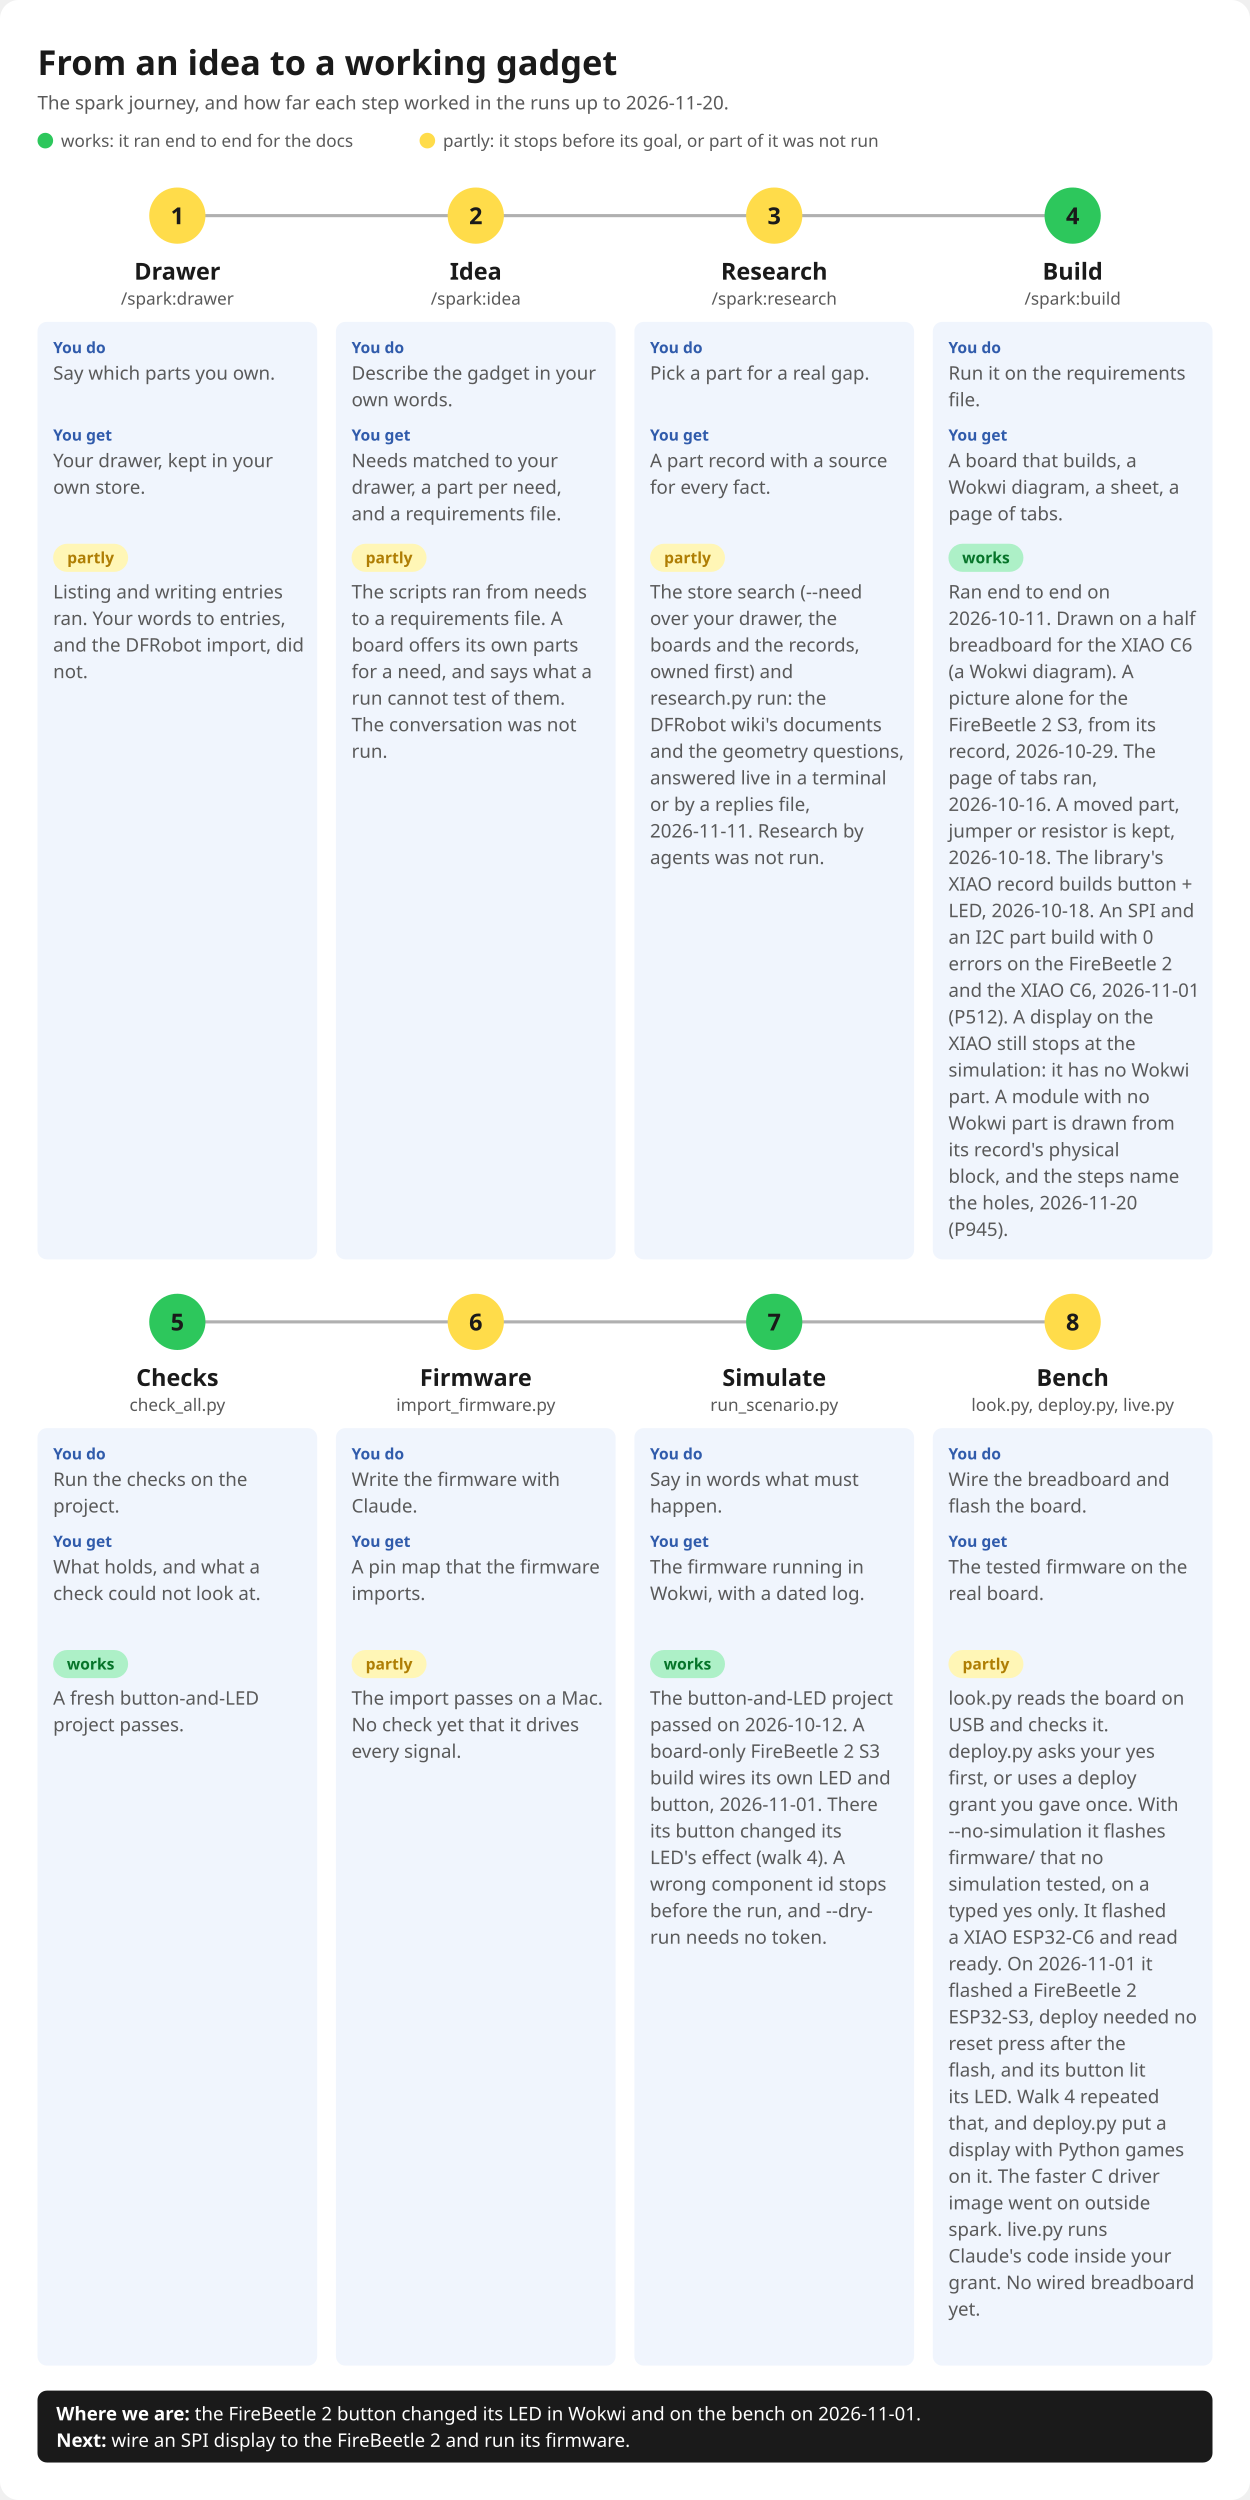
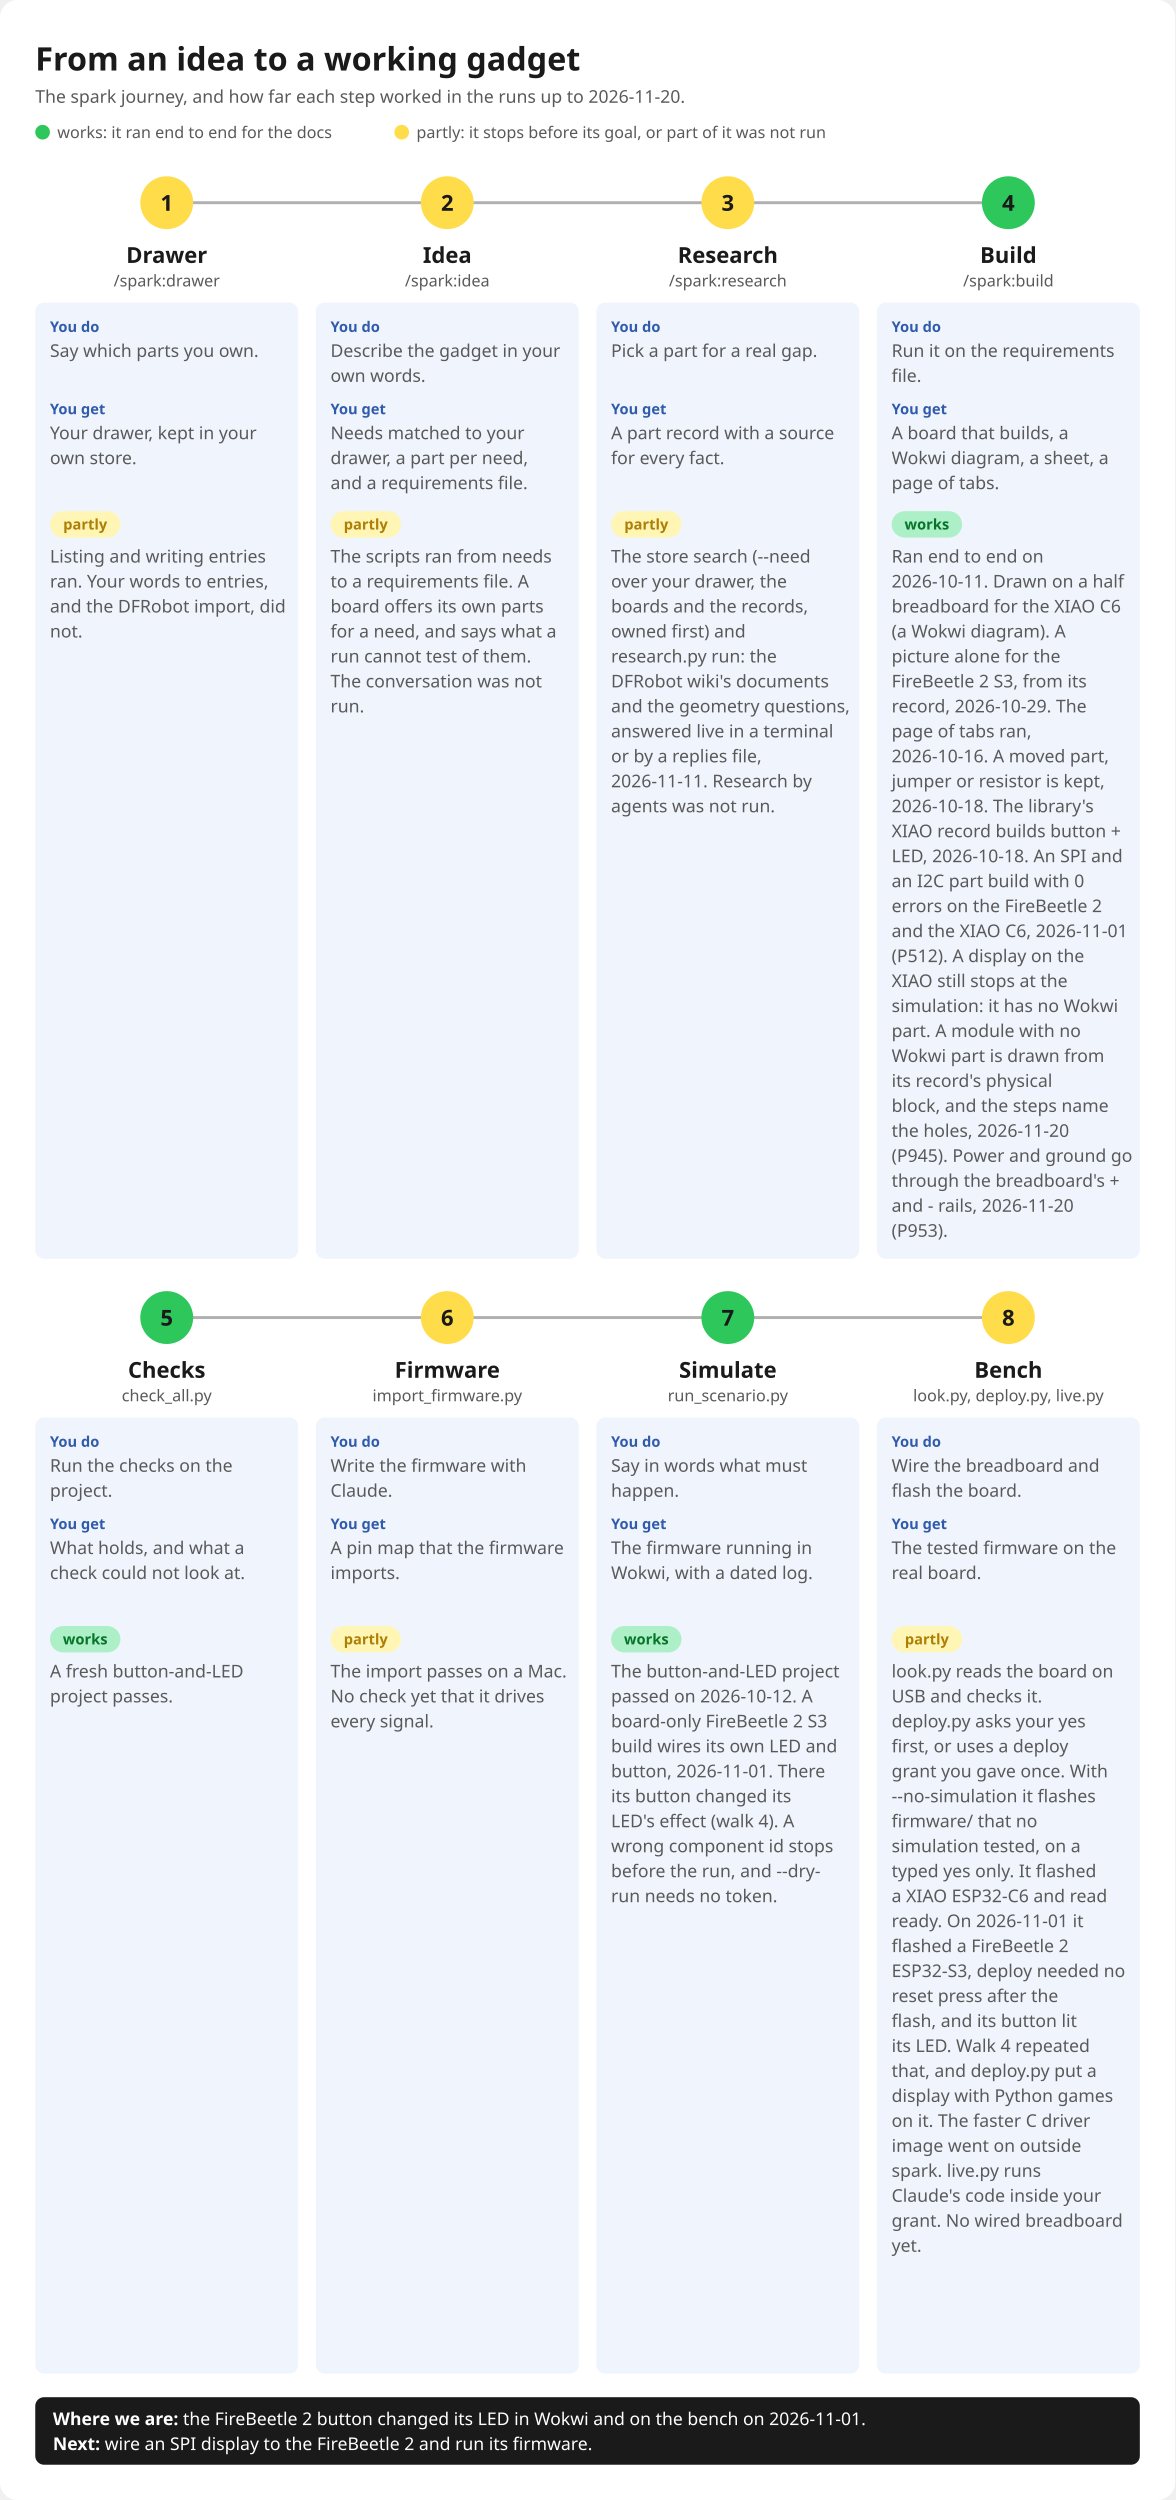
- <svg xmlns="http://www.w3.org/2000/svg" viewBox="0 0 1600 3200" width="1600" height="3200" font-family="'Noto Sans', 'Helvetica Neue', Helvetica, Arial, sans-serif">
-   <rect width="1600" height="3200" rx="24" fill="#ffffff" />
+ <svg xmlns="http://www.w3.org/2000/svg" viewBox="0 0 1600 3404" width="1600" height="3404" font-family="'Noto Sans', 'Helvetica Neue', Helvetica, Arial, sans-serif">
+   <rect width="1600" height="3404" rx="24" fill="#ffffff" />
  <text x="48" y="96" font-size="44" font-weight="bold" fill="#1a1a1a" text-anchor="start">From an idea to a working gadget</text>
  <text x="48" y="140" font-size="24" font-weight="normal" fill="#595959" text-anchor="start">The spark journey, and how far each step worked in the runs up to 2026-11-20.</text>
  <circle cx="58" cy="180" r="10" fill="#2dc75c" />
  <text x="78" y="188" font-size="22" font-weight="normal" fill="#595959" text-anchor="start">works: it ran end to end for the docs</text>
  <circle cx="547" cy="180" r="10" fill="#ffdc4a" />
  <text x="567" y="188" font-size="22" font-weight="normal" fill="#595959" text-anchor="start">partly: it stops before its goal, or part of it was not run</text>
  <line x1="227" y1="276" x2="1373" y2="276" stroke="#b0b0b0" stroke-width="4" />
  <circle cx="227" cy="276" r="36" fill="#ffdc4a" />
  <text x="227" y="287" font-size="30" font-weight="bold" fill="#1a1a1a" text-anchor="middle">1</text>
  <text x="227" y="358" font-size="30" font-weight="bold" fill="#1a1a1a" text-anchor="middle">Drawer</text>
  <text x="227" y="390" font-size="22" font-weight="normal" fill="#595959" text-anchor="middle">/spark:drawer</text>
-   <rect x="48" y="412" width="358" height="1200" rx="12" fill="#f0f5fd" />
+   <rect x="48" y="412" width="358" height="1302" rx="12" fill="#f0f5fd" />
  <text x="68" y="452" font-size="20" font-weight="bold" fill="#305bab" text-anchor="start">You do</text>
  <text x="68" y="486" font-size="24" font-weight="normal" fill="#595959" text-anchor="start">Say which parts you own.</text>
  <text x="68" y="564" font-size="20" font-weight="bold" fill="#305bab" text-anchor="start">You get</text>
  <text x="68" y="598" font-size="24" font-weight="normal" fill="#595959" text-anchor="start">Your drawer, kept in your</text>
  <text x="68" y="632" font-size="24" font-weight="normal" fill="#595959" text-anchor="start">own store.</text>
  <rect x="68" y="696" width="96" height="36" rx="18" fill="#fff6b6" />
  <text x="116" y="721" font-size="20" font-weight="bold" fill="#af7e04" text-anchor="middle">partly</text>
  <text x="68" y="766" font-size="24" font-weight="normal" fill="#595959" text-anchor="start">Listing and writing entries</text>
  <text x="68" y="800" font-size="24" font-weight="normal" fill="#595959" text-anchor="start">ran. Your words to entries,</text>
  <text x="68" y="834" font-size="24" font-weight="normal" fill="#595959" text-anchor="start">and the DFRobot import, did</text>
  <text x="68" y="868" font-size="24" font-weight="normal" fill="#595959" text-anchor="start">not.</text>
  <circle cx="609" cy="276" r="36" fill="#ffdc4a" />
  <text x="609" y="287" font-size="30" font-weight="bold" fill="#1a1a1a" text-anchor="middle">2</text>
  <text x="609" y="358" font-size="30" font-weight="bold" fill="#1a1a1a" text-anchor="middle">Idea</text>
  <text x="609" y="390" font-size="22" font-weight="normal" fill="#595959" text-anchor="middle">/spark:idea</text>
-   <rect x="430" y="412" width="358" height="1200" rx="12" fill="#f0f5fd" />
+   <rect x="430" y="412" width="358" height="1302" rx="12" fill="#f0f5fd" />
  <text x="450" y="452" font-size="20" font-weight="bold" fill="#305bab" text-anchor="start">You do</text>
  <text x="450" y="486" font-size="24" font-weight="normal" fill="#595959" text-anchor="start">Describe the gadget in your</text>
  <text x="450" y="520" font-size="24" font-weight="normal" fill="#595959" text-anchor="start">own words.</text>
  <text x="450" y="564" font-size="20" font-weight="bold" fill="#305bab" text-anchor="start">You get</text>
  <text x="450" y="598" font-size="24" font-weight="normal" fill="#595959" text-anchor="start">Needs matched to your</text>
  <text x="450" y="632" font-size="24" font-weight="normal" fill="#595959" text-anchor="start">drawer, a part per need,</text>
  <text x="450" y="666" font-size="24" font-weight="normal" fill="#595959" text-anchor="start">and a requirements file.</text>
  <rect x="450" y="696" width="96" height="36" rx="18" fill="#fff6b6" />
  <text x="498" y="721" font-size="20" font-weight="bold" fill="#af7e04" text-anchor="middle">partly</text>
  <text x="450" y="766" font-size="24" font-weight="normal" fill="#595959" text-anchor="start">The scripts ran from needs</text>
  <text x="450" y="800" font-size="24" font-weight="normal" fill="#595959" text-anchor="start">to a requirements file. A</text>
  <text x="450" y="834" font-size="24" font-weight="normal" fill="#595959" text-anchor="start">board offers its own parts</text>
  <text x="450" y="868" font-size="24" font-weight="normal" fill="#595959" text-anchor="start">for a need, and says what a</text>
  <text x="450" y="902" font-size="24" font-weight="normal" fill="#595959" text-anchor="start">run cannot test of them.</text>
  <text x="450" y="936" font-size="24" font-weight="normal" fill="#595959" text-anchor="start">The conversation was not</text>
  <text x="450" y="970" font-size="24" font-weight="normal" fill="#595959" text-anchor="start">run.</text>
  <circle cx="991" cy="276" r="36" fill="#ffdc4a" />
  <text x="991" y="287" font-size="30" font-weight="bold" fill="#1a1a1a" text-anchor="middle">3</text>
  <text x="991" y="358" font-size="30" font-weight="bold" fill="#1a1a1a" text-anchor="middle">Research</text>
  <text x="991" y="390" font-size="22" font-weight="normal" fill="#595959" text-anchor="middle">/spark:research</text>
-   <rect x="812" y="412" width="358" height="1200" rx="12" fill="#f0f5fd" />
+   <rect x="812" y="412" width="358" height="1302" rx="12" fill="#f0f5fd" />
  <text x="832" y="452" font-size="20" font-weight="bold" fill="#305bab" text-anchor="start">You do</text>
  <text x="832" y="486" font-size="24" font-weight="normal" fill="#595959" text-anchor="start">Pick a part for a real gap.</text>
  <text x="832" y="564" font-size="20" font-weight="bold" fill="#305bab" text-anchor="start">You get</text>
  <text x="832" y="598" font-size="24" font-weight="normal" fill="#595959" text-anchor="start">A part record with a source</text>
  <text x="832" y="632" font-size="24" font-weight="normal" fill="#595959" text-anchor="start">for every fact.</text>
  <rect x="832" y="696" width="96" height="36" rx="18" fill="#fff6b6" />
  <text x="880" y="721" font-size="20" font-weight="bold" fill="#af7e04" text-anchor="middle">partly</text>
  <text x="832" y="766" font-size="24" font-weight="normal" fill="#595959" text-anchor="start">The store search (--need</text>
  <text x="832" y="800" font-size="24" font-weight="normal" fill="#595959" text-anchor="start">over your drawer, the</text>
  <text x="832" y="834" font-size="24" font-weight="normal" fill="#595959" text-anchor="start">boards and the records,</text>
  <text x="832" y="868" font-size="24" font-weight="normal" fill="#595959" text-anchor="start">owned first) and</text>
  <text x="832" y="902" font-size="24" font-weight="normal" fill="#595959" text-anchor="start">research.py run: the</text>
  <text x="832" y="936" font-size="24" font-weight="normal" fill="#595959" text-anchor="start">DFRobot wiki's documents</text>
  <text x="832" y="970" font-size="24" font-weight="normal" fill="#595959" text-anchor="start">and the geometry questions,</text>
  <text x="832" y="1004" font-size="24" font-weight="normal" fill="#595959" text-anchor="start">answered live in a terminal</text>
  <text x="832" y="1038" font-size="24" font-weight="normal" fill="#595959" text-anchor="start">or by a replies file,</text>
  <text x="832" y="1072" font-size="24" font-weight="normal" fill="#595959" text-anchor="start">2026-11-11. Research by</text>
  <text x="832" y="1106" font-size="24" font-weight="normal" fill="#595959" text-anchor="start">agents was not run.</text>
  <circle cx="1373" cy="276" r="36" fill="#2dc75c" />
  <text x="1373" y="287" font-size="30" font-weight="bold" fill="#1a1a1a" text-anchor="middle">4</text>
  <text x="1373" y="358" font-size="30" font-weight="bold" fill="#1a1a1a" text-anchor="middle">Build</text>
  <text x="1373" y="390" font-size="22" font-weight="normal" fill="#595959" text-anchor="middle">/spark:build</text>
-   <rect x="1194" y="412" width="358" height="1200" rx="12" fill="#f0f5fd" />
+   <rect x="1194" y="412" width="358" height="1302" rx="12" fill="#f0f5fd" />
  <text x="1214" y="452" font-size="20" font-weight="bold" fill="#305bab" text-anchor="start">You do</text>
  <text x="1214" y="486" font-size="24" font-weight="normal" fill="#595959" text-anchor="start">Run it on the requirements</text>
  <text x="1214" y="520" font-size="24" font-weight="normal" fill="#595959" text-anchor="start">file.</text>
  <text x="1214" y="564" font-size="20" font-weight="bold" fill="#305bab" text-anchor="start">You get</text>
  <text x="1214" y="598" font-size="24" font-weight="normal" fill="#595959" text-anchor="start">A board that builds, a</text>
  <text x="1214" y="632" font-size="24" font-weight="normal" fill="#595959" text-anchor="start">Wokwi diagram, a sheet, a</text>
  <text x="1214" y="666" font-size="24" font-weight="normal" fill="#595959" text-anchor="start">page of tabs.</text>
  <rect x="1214" y="696" width="96" height="36" rx="18" fill="#adf0c7" />
  <text x="1262" y="721" font-size="20" font-weight="bold" fill="#067429" text-anchor="middle">works</text>
  <text x="1214" y="766" font-size="24" font-weight="normal" fill="#595959" text-anchor="start">Ran end to end on</text>
  <text x="1214" y="800" font-size="24" font-weight="normal" fill="#595959" text-anchor="start">2026-10-11. Drawn on a half</text>
  <text x="1214" y="834" font-size="24" font-weight="normal" fill="#595959" text-anchor="start">breadboard for the XIAO C6</text>
  <text x="1214" y="868" font-size="24" font-weight="normal" fill="#595959" text-anchor="start">(a Wokwi diagram). A</text>
  <text x="1214" y="902" font-size="24" font-weight="normal" fill="#595959" text-anchor="start">picture alone for the</text>
  <text x="1214" y="936" font-size="24" font-weight="normal" fill="#595959" text-anchor="start">FireBeetle 2 S3, from its</text>
  <text x="1214" y="970" font-size="24" font-weight="normal" fill="#595959" text-anchor="start">record, 2026-10-29. The</text>
  <text x="1214" y="1004" font-size="24" font-weight="normal" fill="#595959" text-anchor="start">page of tabs ran,</text>
  <text x="1214" y="1038" font-size="24" font-weight="normal" fill="#595959" text-anchor="start">2026-10-16. A moved part,</text>
  <text x="1214" y="1072" font-size="24" font-weight="normal" fill="#595959" text-anchor="start">jumper or resistor is kept,</text>
  <text x="1214" y="1106" font-size="24" font-weight="normal" fill="#595959" text-anchor="start">2026-10-18. The library's</text>
  <text x="1214" y="1140" font-size="24" font-weight="normal" fill="#595959" text-anchor="start">XIAO record builds button +</text>
  <text x="1214" y="1174" font-size="24" font-weight="normal" fill="#595959" text-anchor="start">LED, 2026-10-18. An SPI and</text>
  <text x="1214" y="1208" font-size="24" font-weight="normal" fill="#595959" text-anchor="start">an I2C part build with 0</text>
  <text x="1214" y="1242" font-size="24" font-weight="normal" fill="#595959" text-anchor="start">errors on the FireBeetle 2</text>
  <text x="1214" y="1276" font-size="24" font-weight="normal" fill="#595959" text-anchor="start">and the XIAO C6, 2026-11-01</text>
  <text x="1214" y="1310" font-size="24" font-weight="normal" fill="#595959" text-anchor="start">(P512). A display on the</text>
  <text x="1214" y="1344" font-size="24" font-weight="normal" fill="#595959" text-anchor="start">XIAO still stops at the</text>
  <text x="1214" y="1378" font-size="24" font-weight="normal" fill="#595959" text-anchor="start">simulation: it has no Wokwi</text>
  <text x="1214" y="1412" font-size="24" font-weight="normal" fill="#595959" text-anchor="start">part. A module with no</text>
  <text x="1214" y="1446" font-size="24" font-weight="normal" fill="#595959" text-anchor="start">Wokwi part is drawn from</text>
  <text x="1214" y="1480" font-size="24" font-weight="normal" fill="#595959" text-anchor="start">its record's physical</text>
  <text x="1214" y="1514" font-size="24" font-weight="normal" fill="#595959" text-anchor="start">block, and the steps name</text>
  <text x="1214" y="1548" font-size="24" font-weight="normal" fill="#595959" text-anchor="start">the holes, 2026-11-20</text>
-   <text x="1214" y="1582" font-size="24" font-weight="normal" fill="#595959" text-anchor="start">(P945).</text>
-   <line x1="227" y1="1692" x2="1373" y2="1692" stroke="#b0b0b0" stroke-width="4" />
-   <circle cx="227" cy="1692" r="36" fill="#2dc75c" />
-   <text x="227" y="1703" font-size="30" font-weight="bold" fill="#1a1a1a" text-anchor="middle">5</text>
-   <text x="227" y="1774" font-size="30" font-weight="bold" fill="#1a1a1a" text-anchor="middle">Checks</text>
-   <text x="227" y="1806" font-size="22" font-weight="normal" fill="#595959" text-anchor="middle">check_all.py</text>
-   <rect x="48" y="1828" width="358" height="1200" rx="12" fill="#f0f5fd" />
-   <text x="68" y="1868" font-size="20" font-weight="bold" fill="#305bab" text-anchor="start">You do</text>
-   <text x="68" y="1902" font-size="24" font-weight="normal" fill="#595959" text-anchor="start">Run the checks on the</text>
-   <text x="68" y="1936" font-size="24" font-weight="normal" fill="#595959" text-anchor="start">project.</text>
-   <text x="68" y="1980" font-size="20" font-weight="bold" fill="#305bab" text-anchor="start">You get</text>
-   <text x="68" y="2014" font-size="24" font-weight="normal" fill="#595959" text-anchor="start">What holds, and what a</text>
-   <text x="68" y="2048" font-size="24" font-weight="normal" fill="#595959" text-anchor="start">check could not look at.</text>
-   <rect x="68" y="2112" width="96" height="36" rx="18" fill="#adf0c7" />
-   <text x="116" y="2137" font-size="20" font-weight="bold" fill="#067429" text-anchor="middle">works</text>
-   <text x="68" y="2182" font-size="24" font-weight="normal" fill="#595959" text-anchor="start">A fresh button-and-LED</text>
-   <text x="68" y="2216" font-size="24" font-weight="normal" fill="#595959" text-anchor="start">project passes.</text>
-   <circle cx="609" cy="1692" r="36" fill="#ffdc4a" />
-   <text x="609" y="1703" font-size="30" font-weight="bold" fill="#1a1a1a" text-anchor="middle">6</text>
-   <text x="609" y="1774" font-size="30" font-weight="bold" fill="#1a1a1a" text-anchor="middle">Firmware</text>
-   <text x="609" y="1806" font-size="22" font-weight="normal" fill="#595959" text-anchor="middle">import_firmware.py</text>
-   <rect x="430" y="1828" width="358" height="1200" rx="12" fill="#f0f5fd" />
-   <text x="450" y="1868" font-size="20" font-weight="bold" fill="#305bab" text-anchor="start">You do</text>
-   <text x="450" y="1902" font-size="24" font-weight="normal" fill="#595959" text-anchor="start">Write the firmware with</text>
-   <text x="450" y="1936" font-size="24" font-weight="normal" fill="#595959" text-anchor="start">Claude.</text>
-   <text x="450" y="1980" font-size="20" font-weight="bold" fill="#305bab" text-anchor="start">You get</text>
-   <text x="450" y="2014" font-size="24" font-weight="normal" fill="#595959" text-anchor="start">A pin map that the firmware</text>
-   <text x="450" y="2048" font-size="24" font-weight="normal" fill="#595959" text-anchor="start">imports.</text>
-   <rect x="450" y="2112" width="96" height="36" rx="18" fill="#fff6b6" />
-   <text x="498" y="2137" font-size="20" font-weight="bold" fill="#af7e04" text-anchor="middle">partly</text>
-   <text x="450" y="2182" font-size="24" font-weight="normal" fill="#595959" text-anchor="start">The import passes on a Mac.</text>
-   <text x="450" y="2216" font-size="24" font-weight="normal" fill="#595959" text-anchor="start">No check yet that it drives</text>
-   <text x="450" y="2250" font-size="24" font-weight="normal" fill="#595959" text-anchor="start">every signal.</text>
-   <circle cx="991" cy="1692" r="36" fill="#2dc75c" />
-   <text x="991" y="1703" font-size="30" font-weight="bold" fill="#1a1a1a" text-anchor="middle">7</text>
-   <text x="991" y="1774" font-size="30" font-weight="bold" fill="#1a1a1a" text-anchor="middle">Simulate</text>
-   <text x="991" y="1806" font-size="22" font-weight="normal" fill="#595959" text-anchor="middle">run_scenario.py</text>
-   <rect x="812" y="1828" width="358" height="1200" rx="12" fill="#f0f5fd" />
-   <text x="832" y="1868" font-size="20" font-weight="bold" fill="#305bab" text-anchor="start">You do</text>
-   <text x="832" y="1902" font-size="24" font-weight="normal" fill="#595959" text-anchor="start">Say in words what must</text>
-   <text x="832" y="1936" font-size="24" font-weight="normal" fill="#595959" text-anchor="start">happen.</text>
-   <text x="832" y="1980" font-size="20" font-weight="bold" fill="#305bab" text-anchor="start">You get</text>
-   <text x="832" y="2014" font-size="24" font-weight="normal" fill="#595959" text-anchor="start">The firmware running in</text>
-   <text x="832" y="2048" font-size="24" font-weight="normal" fill="#595959" text-anchor="start">Wokwi, with a dated log.</text>
-   <rect x="832" y="2112" width="96" height="36" rx="18" fill="#adf0c7" />
-   <text x="880" y="2137" font-size="20" font-weight="bold" fill="#067429" text-anchor="middle">works</text>
-   <text x="832" y="2182" font-size="24" font-weight="normal" fill="#595959" text-anchor="start">The button-and-LED project</text>
-   <text x="832" y="2216" font-size="24" font-weight="normal" fill="#595959" text-anchor="start">passed on 2026-10-12. A</text>
-   <text x="832" y="2250" font-size="24" font-weight="normal" fill="#595959" text-anchor="start">board-only FireBeetle 2 S3</text>
-   <text x="832" y="2284" font-size="24" font-weight="normal" fill="#595959" text-anchor="start">build wires its own LED and</text>
-   <text x="832" y="2318" font-size="24" font-weight="normal" fill="#595959" text-anchor="start">button, 2026-11-01. There</text>
-   <text x="832" y="2352" font-size="24" font-weight="normal" fill="#595959" text-anchor="start">its button changed its</text>
-   <text x="832" y="2386" font-size="24" font-weight="normal" fill="#595959" text-anchor="start">LED's effect (walk 4). A</text>
-   <text x="832" y="2420" font-size="24" font-weight="normal" fill="#595959" text-anchor="start">wrong component id stops</text>
-   <text x="832" y="2454" font-size="24" font-weight="normal" fill="#595959" text-anchor="start">before the run, and --dry-</text>
-   <text x="832" y="2488" font-size="24" font-weight="normal" fill="#595959" text-anchor="start">run needs no token.</text>
-   <circle cx="1373" cy="1692" r="36" fill="#ffdc4a" />
-   <text x="1373" y="1703" font-size="30" font-weight="bold" fill="#1a1a1a" text-anchor="middle">8</text>
-   <text x="1373" y="1774" font-size="30" font-weight="bold" fill="#1a1a1a" text-anchor="middle">Bench</text>
-   <text x="1373" y="1806" font-size="22" font-weight="normal" fill="#595959" text-anchor="middle">look.py, deploy.py, live.py</text>
-   <rect x="1194" y="1828" width="358" height="1200" rx="12" fill="#f0f5fd" />
-   <text x="1214" y="1868" font-size="20" font-weight="bold" fill="#305bab" text-anchor="start">You do</text>
-   <text x="1214" y="1902" font-size="24" font-weight="normal" fill="#595959" text-anchor="start">Wire the breadboard and</text>
-   <text x="1214" y="1936" font-size="24" font-weight="normal" fill="#595959" text-anchor="start">flash the board.</text>
-   <text x="1214" y="1980" font-size="20" font-weight="bold" fill="#305bab" text-anchor="start">You get</text>
-   <text x="1214" y="2014" font-size="24" font-weight="normal" fill="#595959" text-anchor="start">The tested firmware on the</text>
-   <text x="1214" y="2048" font-size="24" font-weight="normal" fill="#595959" text-anchor="start">real board.</text>
-   <rect x="1214" y="2112" width="96" height="36" rx="18" fill="#fff6b6" />
-   <text x="1262" y="2137" font-size="20" font-weight="bold" fill="#af7e04" text-anchor="middle">partly</text>
-   <text x="1214" y="2182" font-size="24" font-weight="normal" fill="#595959" text-anchor="start">look.py reads the board on</text>
-   <text x="1214" y="2216" font-size="24" font-weight="normal" fill="#595959" text-anchor="start">USB and checks it.</text>
-   <text x="1214" y="2250" font-size="24" font-weight="normal" fill="#595959" text-anchor="start">deploy.py asks your yes</text>
-   <text x="1214" y="2284" font-size="24" font-weight="normal" fill="#595959" text-anchor="start">first, or uses a deploy</text>
-   <text x="1214" y="2318" font-size="24" font-weight="normal" fill="#595959" text-anchor="start">grant you gave once. With</text>
-   <text x="1214" y="2352" font-size="24" font-weight="normal" fill="#595959" text-anchor="start">--no-simulation it flashes</text>
-   <text x="1214" y="2386" font-size="24" font-weight="normal" fill="#595959" text-anchor="start">firmware/ that no</text>
-   <text x="1214" y="2420" font-size="24" font-weight="normal" fill="#595959" text-anchor="start">simulation tested, on a</text>
-   <text x="1214" y="2454" font-size="24" font-weight="normal" fill="#595959" text-anchor="start">typed yes only. It flashed</text>
-   <text x="1214" y="2488" font-size="24" font-weight="normal" fill="#595959" text-anchor="start">a XIAO ESP32-C6 and read</text>
-   <text x="1214" y="2522" font-size="24" font-weight="normal" fill="#595959" text-anchor="start">ready. On 2026-11-01 it</text>
-   <text x="1214" y="2556" font-size="24" font-weight="normal" fill="#595959" text-anchor="start">flashed a FireBeetle 2</text>
-   <text x="1214" y="2590" font-size="24" font-weight="normal" fill="#595959" text-anchor="start">ESP32-S3, deploy needed no</text>
-   <text x="1214" y="2624" font-size="24" font-weight="normal" fill="#595959" text-anchor="start">reset press after the</text>
-   <text x="1214" y="2658" font-size="24" font-weight="normal" fill="#595959" text-anchor="start">flash, and its button lit</text>
-   <text x="1214" y="2692" font-size="24" font-weight="normal" fill="#595959" text-anchor="start">its LED. Walk 4 repeated</text>
-   <text x="1214" y="2726" font-size="24" font-weight="normal" fill="#595959" text-anchor="start">that, and deploy.py put a</text>
-   <text x="1214" y="2760" font-size="24" font-weight="normal" fill="#595959" text-anchor="start">display with Python games</text>
-   <text x="1214" y="2794" font-size="24" font-weight="normal" fill="#595959" text-anchor="start">on it. The faster C driver</text>
-   <text x="1214" y="2828" font-size="24" font-weight="normal" fill="#595959" text-anchor="start">image went on outside</text>
-   <text x="1214" y="2862" font-size="24" font-weight="normal" fill="#595959" text-anchor="start">spark. live.py runs</text>
-   <text x="1214" y="2896" font-size="24" font-weight="normal" fill="#595959" text-anchor="start">Claude's code inside your</text>
-   <text x="1214" y="2930" font-size="24" font-weight="normal" fill="#595959" text-anchor="start">grant. No wired breadboard</text>
-   <text x="1214" y="2964" font-size="24" font-weight="normal" fill="#595959" text-anchor="start">yet.</text>
-   <rect x="48" y="3060" width="1504" height="92" rx="12" fill="#1a1a1a" />
-   <text x="72" y="3098" font-size="24" fill="#ffffff">
+   <text x="1214" y="1582" font-size="24" font-weight="normal" fill="#595959" text-anchor="start">(P945). Power and ground go</text>
+   <text x="1214" y="1616" font-size="24" font-weight="normal" fill="#595959" text-anchor="start">through the breadboard's +</text>
+   <text x="1214" y="1650" font-size="24" font-weight="normal" fill="#595959" text-anchor="start">and - rails, 2026-11-20</text>
+   <text x="1214" y="1684" font-size="24" font-weight="normal" fill="#595959" text-anchor="start">(P953).</text>
+   <line x1="227" y1="1794" x2="1373" y2="1794" stroke="#b0b0b0" stroke-width="4" />
+   <circle cx="227" cy="1794" r="36" fill="#2dc75c" />
+   <text x="227" y="1805" font-size="30" font-weight="bold" fill="#1a1a1a" text-anchor="middle">5</text>
+   <text x="227" y="1876" font-size="30" font-weight="bold" fill="#1a1a1a" text-anchor="middle">Checks</text>
+   <text x="227" y="1908" font-size="22" font-weight="normal" fill="#595959" text-anchor="middle">check_all.py</text>
+   <rect x="48" y="1930" width="358" height="1302" rx="12" fill="#f0f5fd" />
+   <text x="68" y="1970" font-size="20" font-weight="bold" fill="#305bab" text-anchor="start">You do</text>
+   <text x="68" y="2004" font-size="24" font-weight="normal" fill="#595959" text-anchor="start">Run the checks on the</text>
+   <text x="68" y="2038" font-size="24" font-weight="normal" fill="#595959" text-anchor="start">project.</text>
+   <text x="68" y="2082" font-size="20" font-weight="bold" fill="#305bab" text-anchor="start">You get</text>
+   <text x="68" y="2116" font-size="24" font-weight="normal" fill="#595959" text-anchor="start">What holds, and what a</text>
+   <text x="68" y="2150" font-size="24" font-weight="normal" fill="#595959" text-anchor="start">check could not look at.</text>
+   <rect x="68" y="2214" width="96" height="36" rx="18" fill="#adf0c7" />
+   <text x="116" y="2239" font-size="20" font-weight="bold" fill="#067429" text-anchor="middle">works</text>
+   <text x="68" y="2284" font-size="24" font-weight="normal" fill="#595959" text-anchor="start">A fresh button-and-LED</text>
+   <text x="68" y="2318" font-size="24" font-weight="normal" fill="#595959" text-anchor="start">project passes.</text>
+   <circle cx="609" cy="1794" r="36" fill="#ffdc4a" />
+   <text x="609" y="1805" font-size="30" font-weight="bold" fill="#1a1a1a" text-anchor="middle">6</text>
+   <text x="609" y="1876" font-size="30" font-weight="bold" fill="#1a1a1a" text-anchor="middle">Firmware</text>
+   <text x="609" y="1908" font-size="22" font-weight="normal" fill="#595959" text-anchor="middle">import_firmware.py</text>
+   <rect x="430" y="1930" width="358" height="1302" rx="12" fill="#f0f5fd" />
+   <text x="450" y="1970" font-size="20" font-weight="bold" fill="#305bab" text-anchor="start">You do</text>
+   <text x="450" y="2004" font-size="24" font-weight="normal" fill="#595959" text-anchor="start">Write the firmware with</text>
+   <text x="450" y="2038" font-size="24" font-weight="normal" fill="#595959" text-anchor="start">Claude.</text>
+   <text x="450" y="2082" font-size="20" font-weight="bold" fill="#305bab" text-anchor="start">You get</text>
+   <text x="450" y="2116" font-size="24" font-weight="normal" fill="#595959" text-anchor="start">A pin map that the firmware</text>
+   <text x="450" y="2150" font-size="24" font-weight="normal" fill="#595959" text-anchor="start">imports.</text>
+   <rect x="450" y="2214" width="96" height="36" rx="18" fill="#fff6b6" />
+   <text x="498" y="2239" font-size="20" font-weight="bold" fill="#af7e04" text-anchor="middle">partly</text>
+   <text x="450" y="2284" font-size="24" font-weight="normal" fill="#595959" text-anchor="start">The import passes on a Mac.</text>
+   <text x="450" y="2318" font-size="24" font-weight="normal" fill="#595959" text-anchor="start">No check yet that it drives</text>
+   <text x="450" y="2352" font-size="24" font-weight="normal" fill="#595959" text-anchor="start">every signal.</text>
+   <circle cx="991" cy="1794" r="36" fill="#2dc75c" />
+   <text x="991" y="1805" font-size="30" font-weight="bold" fill="#1a1a1a" text-anchor="middle">7</text>
+   <text x="991" y="1876" font-size="30" font-weight="bold" fill="#1a1a1a" text-anchor="middle">Simulate</text>
+   <text x="991" y="1908" font-size="22" font-weight="normal" fill="#595959" text-anchor="middle">run_scenario.py</text>
+   <rect x="812" y="1930" width="358" height="1302" rx="12" fill="#f0f5fd" />
+   <text x="832" y="1970" font-size="20" font-weight="bold" fill="#305bab" text-anchor="start">You do</text>
+   <text x="832" y="2004" font-size="24" font-weight="normal" fill="#595959" text-anchor="start">Say in words what must</text>
+   <text x="832" y="2038" font-size="24" font-weight="normal" fill="#595959" text-anchor="start">happen.</text>
+   <text x="832" y="2082" font-size="20" font-weight="bold" fill="#305bab" text-anchor="start">You get</text>
+   <text x="832" y="2116" font-size="24" font-weight="normal" fill="#595959" text-anchor="start">The firmware running in</text>
+   <text x="832" y="2150" font-size="24" font-weight="normal" fill="#595959" text-anchor="start">Wokwi, with a dated log.</text>
+   <rect x="832" y="2214" width="96" height="36" rx="18" fill="#adf0c7" />
+   <text x="880" y="2239" font-size="20" font-weight="bold" fill="#067429" text-anchor="middle">works</text>
+   <text x="832" y="2284" font-size="24" font-weight="normal" fill="#595959" text-anchor="start">The button-and-LED project</text>
+   <text x="832" y="2318" font-size="24" font-weight="normal" fill="#595959" text-anchor="start">passed on 2026-10-12. A</text>
+   <text x="832" y="2352" font-size="24" font-weight="normal" fill="#595959" text-anchor="start">board-only FireBeetle 2 S3</text>
+   <text x="832" y="2386" font-size="24" font-weight="normal" fill="#595959" text-anchor="start">build wires its own LED and</text>
+   <text x="832" y="2420" font-size="24" font-weight="normal" fill="#595959" text-anchor="start">button, 2026-11-01. There</text>
+   <text x="832" y="2454" font-size="24" font-weight="normal" fill="#595959" text-anchor="start">its button changed its</text>
+   <text x="832" y="2488" font-size="24" font-weight="normal" fill="#595959" text-anchor="start">LED's effect (walk 4). A</text>
+   <text x="832" y="2522" font-size="24" font-weight="normal" fill="#595959" text-anchor="start">wrong component id stops</text>
+   <text x="832" y="2556" font-size="24" font-weight="normal" fill="#595959" text-anchor="start">before the run, and --dry-</text>
+   <text x="832" y="2590" font-size="24" font-weight="normal" fill="#595959" text-anchor="start">run needs no token.</text>
+   <circle cx="1373" cy="1794" r="36" fill="#ffdc4a" />
+   <text x="1373" y="1805" font-size="30" font-weight="bold" fill="#1a1a1a" text-anchor="middle">8</text>
+   <text x="1373" y="1876" font-size="30" font-weight="bold" fill="#1a1a1a" text-anchor="middle">Bench</text>
+   <text x="1373" y="1908" font-size="22" font-weight="normal" fill="#595959" text-anchor="middle">look.py, deploy.py, live.py</text>
+   <rect x="1194" y="1930" width="358" height="1302" rx="12" fill="#f0f5fd" />
+   <text x="1214" y="1970" font-size="20" font-weight="bold" fill="#305bab" text-anchor="start">You do</text>
+   <text x="1214" y="2004" font-size="24" font-weight="normal" fill="#595959" text-anchor="start">Wire the breadboard and</text>
+   <text x="1214" y="2038" font-size="24" font-weight="normal" fill="#595959" text-anchor="start">flash the board.</text>
+   <text x="1214" y="2082" font-size="20" font-weight="bold" fill="#305bab" text-anchor="start">You get</text>
+   <text x="1214" y="2116" font-size="24" font-weight="normal" fill="#595959" text-anchor="start">The tested firmware on the</text>
+   <text x="1214" y="2150" font-size="24" font-weight="normal" fill="#595959" text-anchor="start">real board.</text>
+   <rect x="1214" y="2214" width="96" height="36" rx="18" fill="#fff6b6" />
+   <text x="1262" y="2239" font-size="20" font-weight="bold" fill="#af7e04" text-anchor="middle">partly</text>
+   <text x="1214" y="2284" font-size="24" font-weight="normal" fill="#595959" text-anchor="start">look.py reads the board on</text>
+   <text x="1214" y="2318" font-size="24" font-weight="normal" fill="#595959" text-anchor="start">USB and checks it.</text>
+   <text x="1214" y="2352" font-size="24" font-weight="normal" fill="#595959" text-anchor="start">deploy.py asks your yes</text>
+   <text x="1214" y="2386" font-size="24" font-weight="normal" fill="#595959" text-anchor="start">first, or uses a deploy</text>
+   <text x="1214" y="2420" font-size="24" font-weight="normal" fill="#595959" text-anchor="start">grant you gave once. With</text>
+   <text x="1214" y="2454" font-size="24" font-weight="normal" fill="#595959" text-anchor="start">--no-simulation it flashes</text>
+   <text x="1214" y="2488" font-size="24" font-weight="normal" fill="#595959" text-anchor="start">firmware/ that no</text>
+   <text x="1214" y="2522" font-size="24" font-weight="normal" fill="#595959" text-anchor="start">simulation tested, on a</text>
+   <text x="1214" y="2556" font-size="24" font-weight="normal" fill="#595959" text-anchor="start">typed yes only. It flashed</text>
+   <text x="1214" y="2590" font-size="24" font-weight="normal" fill="#595959" text-anchor="start">a XIAO ESP32-C6 and read</text>
+   <text x="1214" y="2624" font-size="24" font-weight="normal" fill="#595959" text-anchor="start">ready. On 2026-11-01 it</text>
+   <text x="1214" y="2658" font-size="24" font-weight="normal" fill="#595959" text-anchor="start">flashed a FireBeetle 2</text>
+   <text x="1214" y="2692" font-size="24" font-weight="normal" fill="#595959" text-anchor="start">ESP32-S3, deploy needed no</text>
+   <text x="1214" y="2726" font-size="24" font-weight="normal" fill="#595959" text-anchor="start">reset press after the</text>
+   <text x="1214" y="2760" font-size="24" font-weight="normal" fill="#595959" text-anchor="start">flash, and its button lit</text>
+   <text x="1214" y="2794" font-size="24" font-weight="normal" fill="#595959" text-anchor="start">its LED. Walk 4 repeated</text>
+   <text x="1214" y="2828" font-size="24" font-weight="normal" fill="#595959" text-anchor="start">that, and deploy.py put a</text>
+   <text x="1214" y="2862" font-size="24" font-weight="normal" fill="#595959" text-anchor="start">display with Python games</text>
+   <text x="1214" y="2896" font-size="24" font-weight="normal" fill="#595959" text-anchor="start">on it. The faster C driver</text>
+   <text x="1214" y="2930" font-size="24" font-weight="normal" fill="#595959" text-anchor="start">image went on outside</text>
+   <text x="1214" y="2964" font-size="24" font-weight="normal" fill="#595959" text-anchor="start">spark. live.py runs</text>
+   <text x="1214" y="2998" font-size="24" font-weight="normal" fill="#595959" text-anchor="start">Claude's code inside your</text>
+   <text x="1214" y="3032" font-size="24" font-weight="normal" fill="#595959" text-anchor="start">grant. No wired breadboard</text>
+   <text x="1214" y="3066" font-size="24" font-weight="normal" fill="#595959" text-anchor="start">yet.</text>
+   <rect x="48" y="3264" width="1504" height="92" rx="12" fill="#1a1a1a" />
+   <text x="72" y="3302" font-size="24" fill="#ffffff">
    <tspan font-weight="bold">Where we are:</tspan> the FireBeetle 2 button changed its LED in Wokwi and on the bench on 2026-11-01.</text>
-   <text x="72" y="3132" font-size="24" fill="#ffffff">
+   <text x="72" y="3336" font-size="24" fill="#ffffff">
    <tspan font-weight="bold">Next:</tspan> wire an SPI display to the FireBeetle 2 and run its firmware.</text>
</svg>
